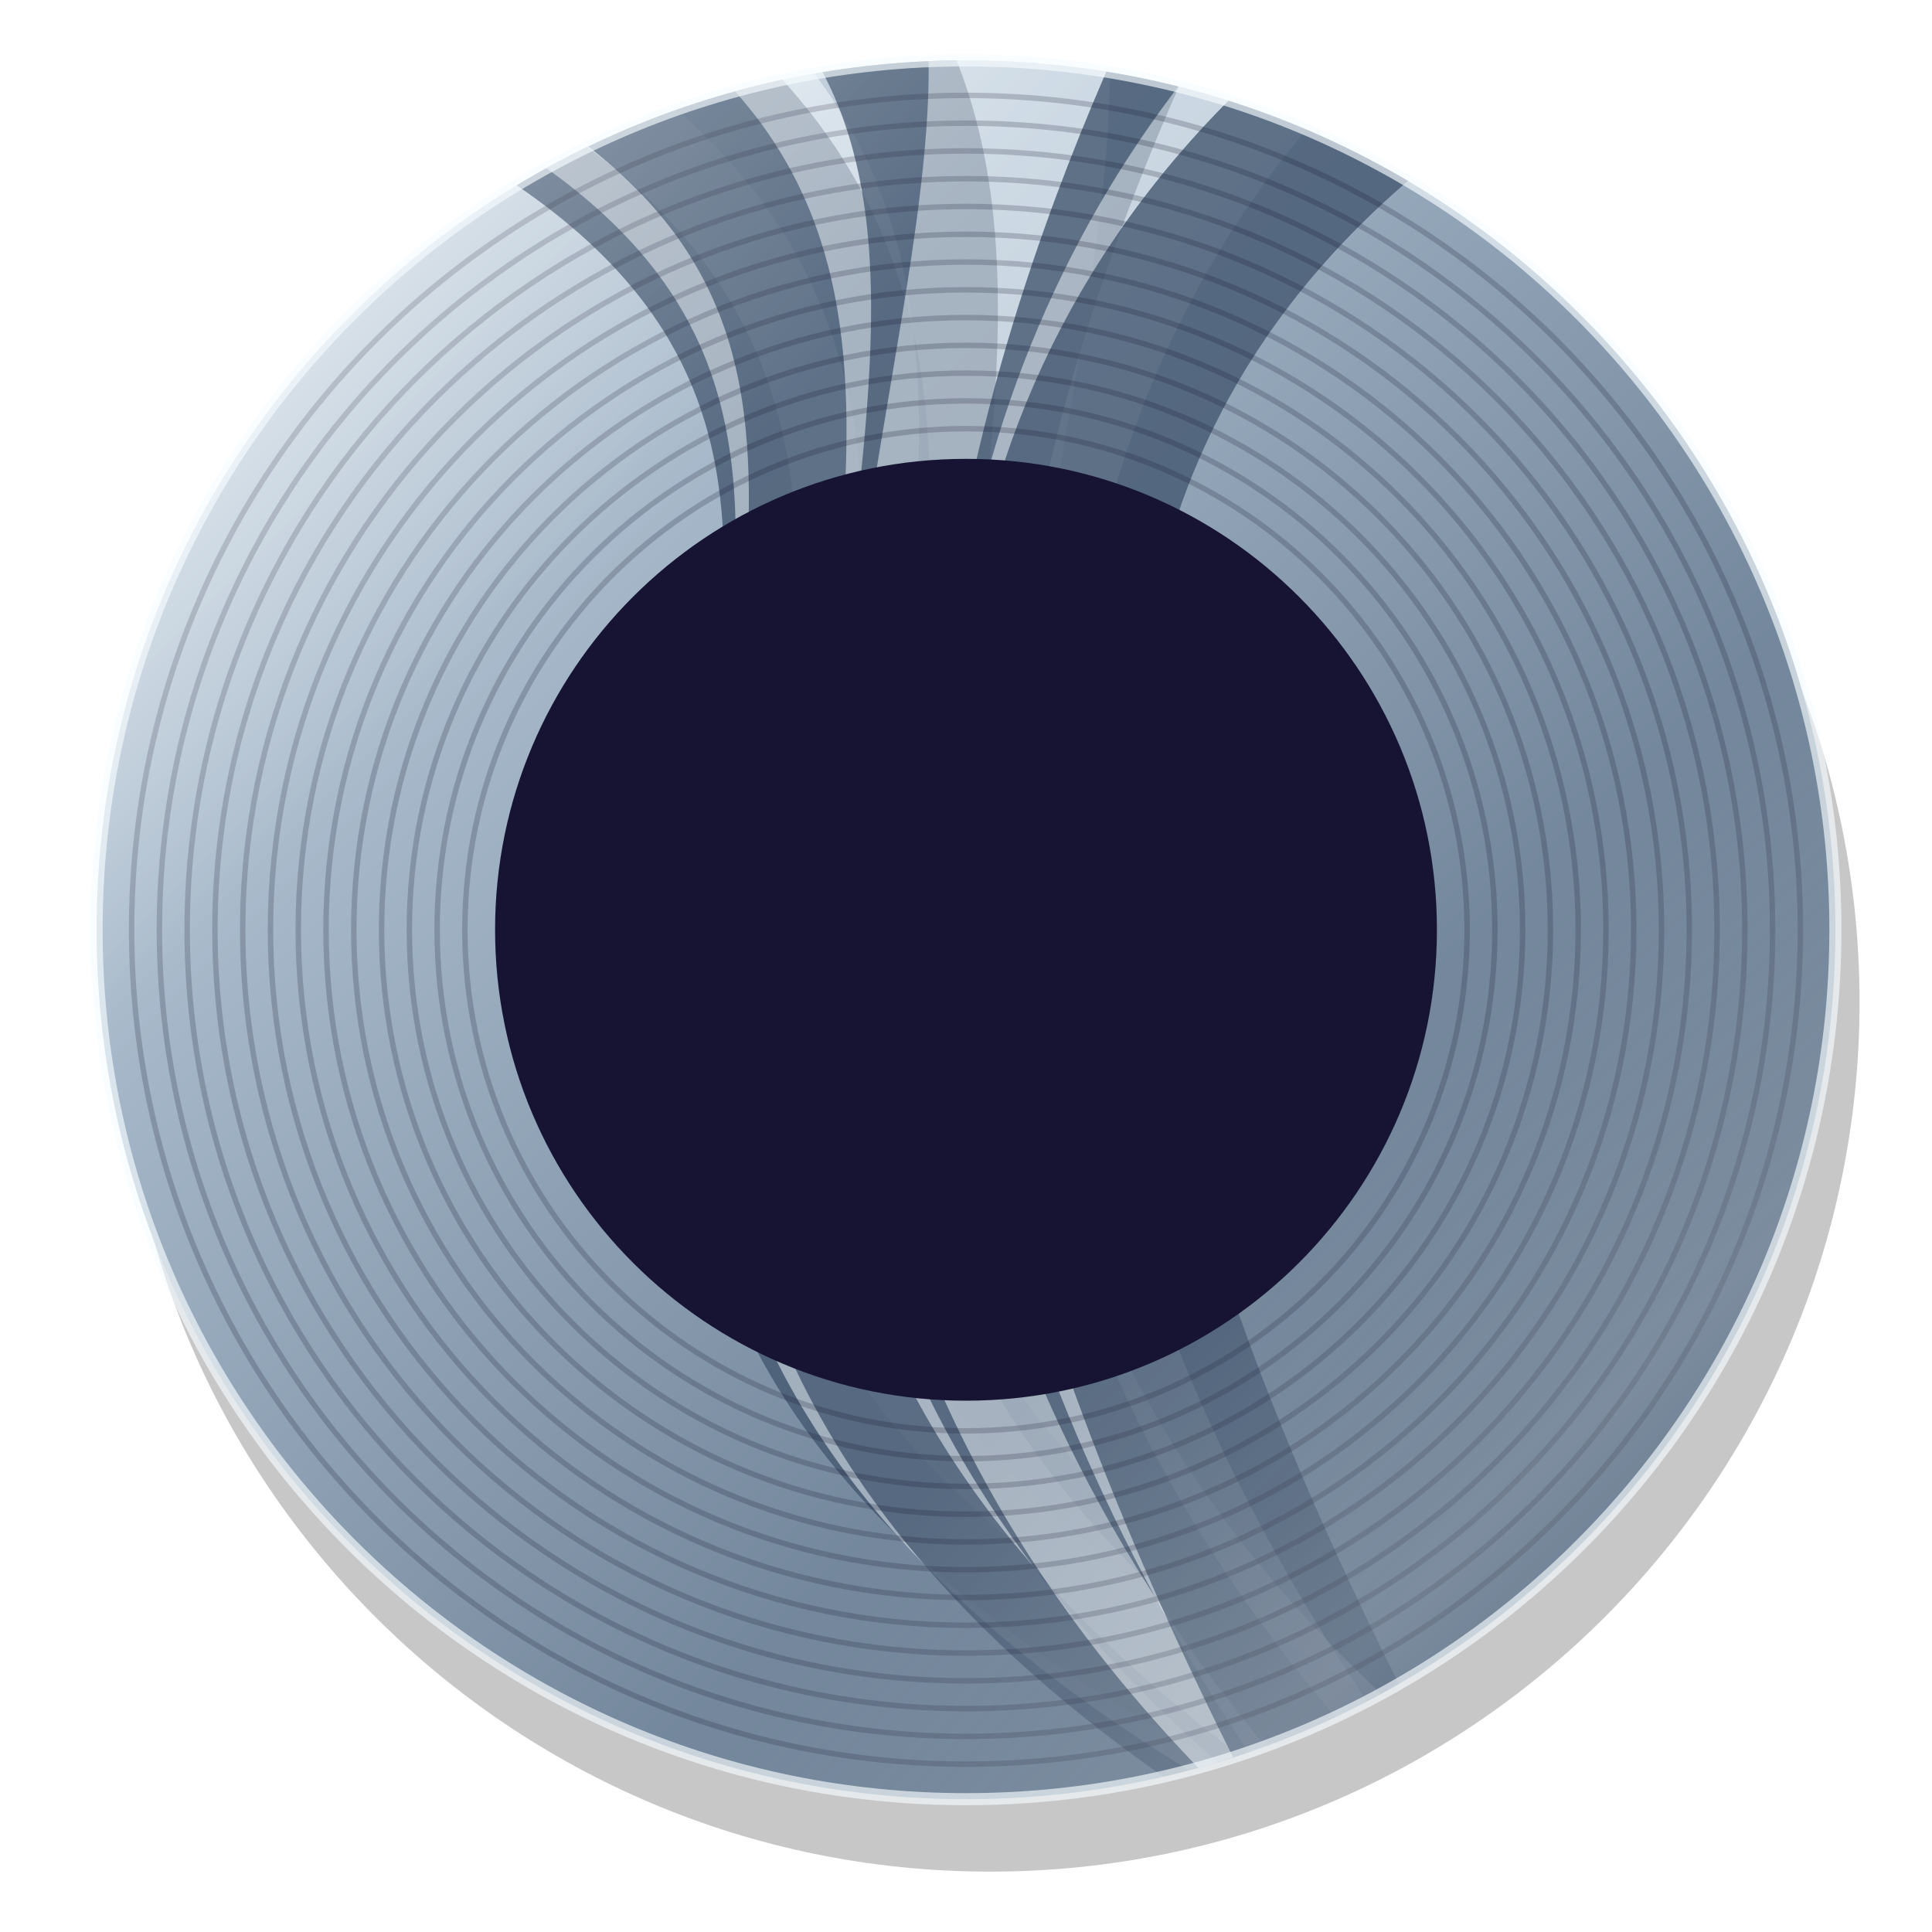
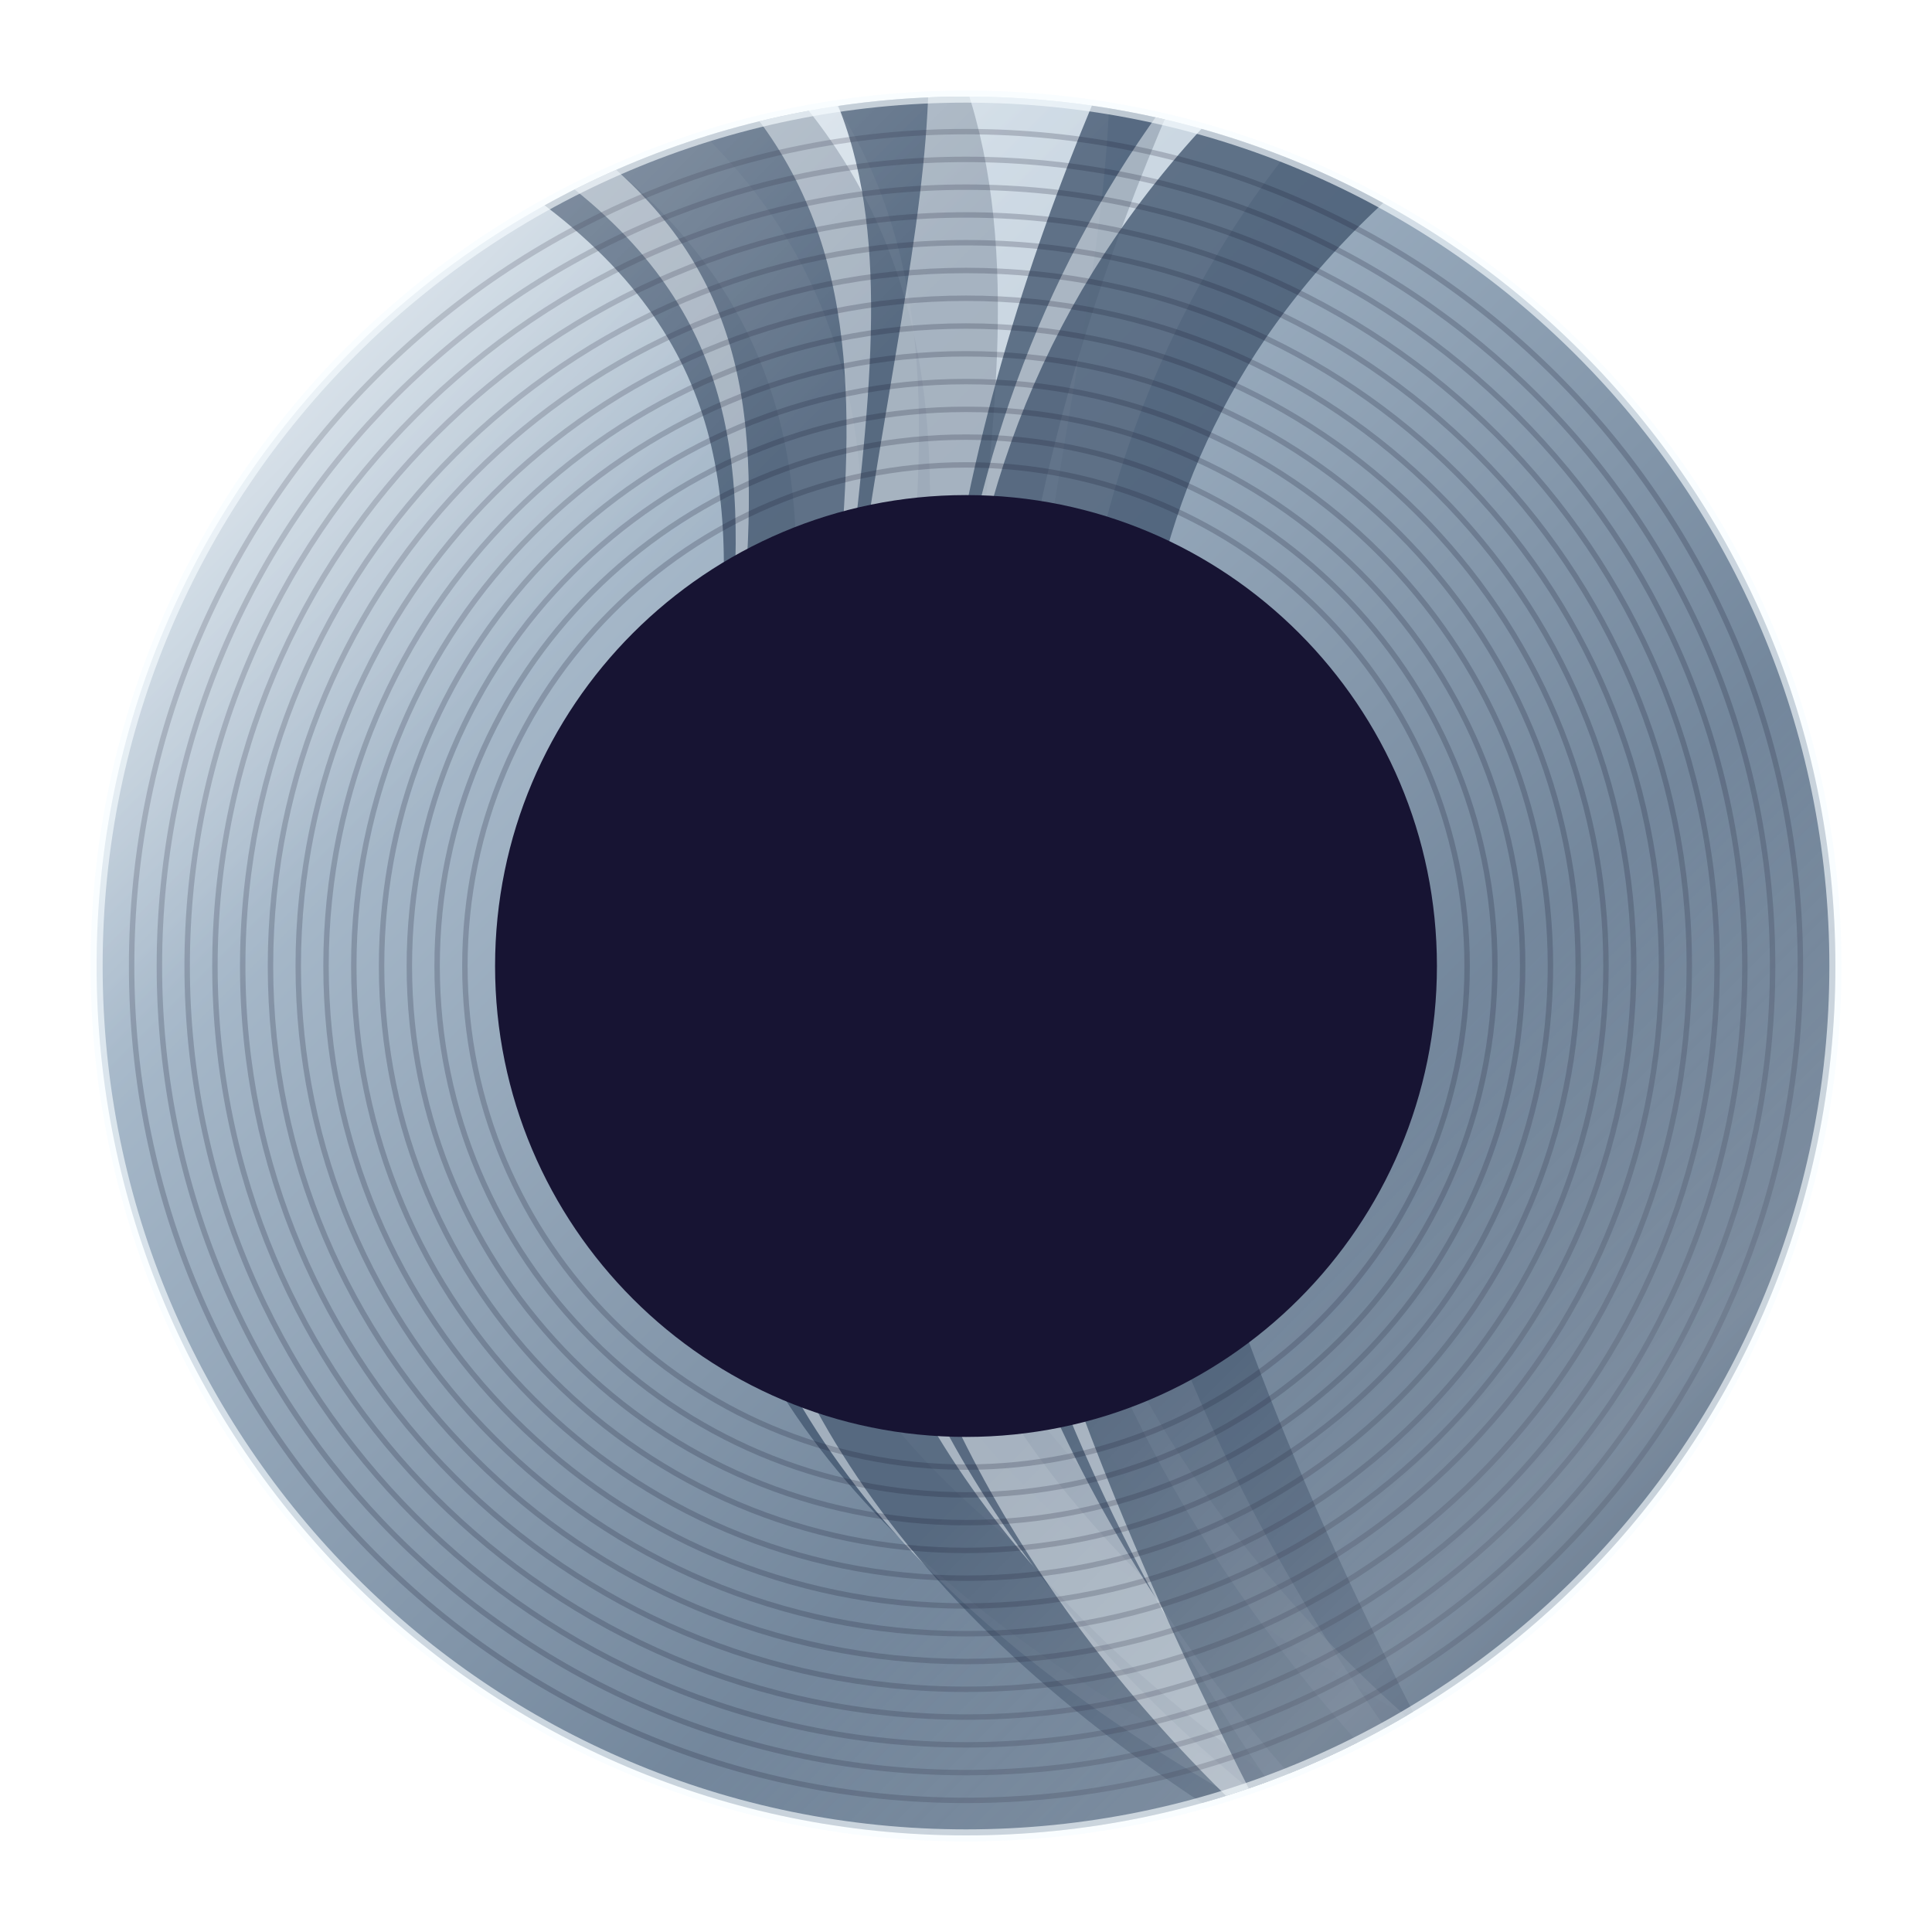
<svg xmlns="http://www.w3.org/2000/svg" viewBox="0 0 320 320">
  <defs>
    <clipPath id="record">
-       <circle cx="160" cy="154" r="144" />
+       <circle cx="160" cy="160" r="144" />
    </clipPath>
    <linearGradient id="wax" x1="0" y1="0" x2="1" y2="1">
      <stop stop-color="#f6fcff" />
      <stop offset=".28" stop-color="#a7b9ca" />
      <stop offset="1" stop-color="#435871" />
    </linearGradient>
    <linearGradient id="sheen" x1="0" y1="0" x2="1" y2="1">
      <stop stop-color="#fff" stop-opacity=".42" />
      <stop offset=".3" stop-color="#fff" stop-opacity="0" />
      <stop offset=".65" stop-color="#fff" stop-opacity="0" />
      <stop offset=".82" stop-color="#fff" stop-opacity=".2" />
      <stop offset="1" stop-color="#fff" stop-opacity="0" />
    </linearGradient>
  </defs>
-   <ellipse cx="164" cy="166" rx="144" ry="144" fill="#000" opacity=".22" />
-   <circle cx="160" cy="154" r="144" fill="url(#wax)" opacity="1" />
+   <circle cx="160" cy="160" r="144" fill="url(#wax)" opacity="1" />
  <g clip-path="url(#record)">
    <path d="M-80 -25C380 45 -160 220 390 350" fill="none" stroke="#435871" stroke-width="12" opacity=".8" />
    <path d="M-32 -25C345 45 -118 220 373 350" fill="none" stroke="#f6fcff" stroke-width="21" opacity=".5" />
    <path d="M16 -25C310 45 -76 220 356 350" fill="none" stroke="#435871" stroke-width="30" opacity=".8" />
    <path d="M64 -25C275 45 -34 220 339 350" fill="none" stroke="#f6fcff" stroke-width="12" opacity=".5" />
    <path d="M112 -25C240 45 8 220 322 350" fill="none" stroke="#435871" stroke-width="21" opacity=".8" />
    <path d="M160 -25C205 45 50 220 305 350" fill="none" stroke="#f6fcff" stroke-width="30" opacity=".5" />
    <path d="M208 -25C170 45 92 220 288 350" fill="none" stroke="#435871" stroke-width="12" opacity=".8" />
    <path d="M256 -25C135 45 134 220 271 350" fill="none" stroke="#f6fcff" stroke-width="21" opacity=".5" />
    <path d="M304 -25C100 45 176 220 254 350" fill="none" stroke="#435871" stroke-width="30" opacity=".8" />
  </g>
  <g fill="none" stroke="#11152b" stroke-width=".9" opacity=".21">
-     <circle cx="160" cy="154" r="83" />
-     <circle cx="160" cy="154" r="87.6" />
-     <circle cx="160" cy="154" r="92.2" />
-     <circle cx="160" cy="154" r="96.8" />
-     <circle cx="160" cy="154" r="101.4" />
-     <circle cx="160" cy="154" r="106" />
-     <circle cx="160" cy="154" r="110.6" />
-     <circle cx="160" cy="154" r="115.2" />
-     <circle cx="160" cy="154" r="119.8" />
-     <circle cx="160" cy="154" r="124.4" />
-     <circle cx="160" cy="154" r="129" />
-     <circle cx="160" cy="154" r="133.6" />
-     <circle cx="160" cy="154" r="138.2" />
+     <circle cx="160" cy="160" r="83" />
+     <circle cx="160" cy="160" r="87.6" />
+     <circle cx="160" cy="160" r="92.2" />
+     <circle cx="160" cy="160" r="96.8" />
+     <circle cx="160" cy="160" r="101.4" />
+     <circle cx="160" cy="160" r="106" />
+     <circle cx="160" cy="160" r="110.6" />
+     <circle cx="160" cy="160" r="115.2" />
+     <circle cx="160" cy="160" r="119.8" />
+     <circle cx="160" cy="160" r="124.4" />
+     <circle cx="160" cy="160" r="129" />
+     <circle cx="160" cy="160" r="133.6" />
+     <circle cx="160" cy="160" r="138.2" />
  </g>
-   <circle cx="160" cy="154" r="144" fill="url(#sheen)" />
-   <circle cx="160" cy="154" r="144" fill="none" stroke="#f6fcff" stroke-width="2" opacity=".65" />
-   <circle cx="160" cy="154" r="78" fill="#171433" />
+   <circle cx="160" cy="160" r="144" fill="url(#sheen)" />
+   <circle cx="160" cy="160" r="144" fill="none" stroke="#f6fcff" stroke-width="2" opacity=".65" />
+   <circle cx="160" cy="160" r="78" fill="#171433" />
</svg>
